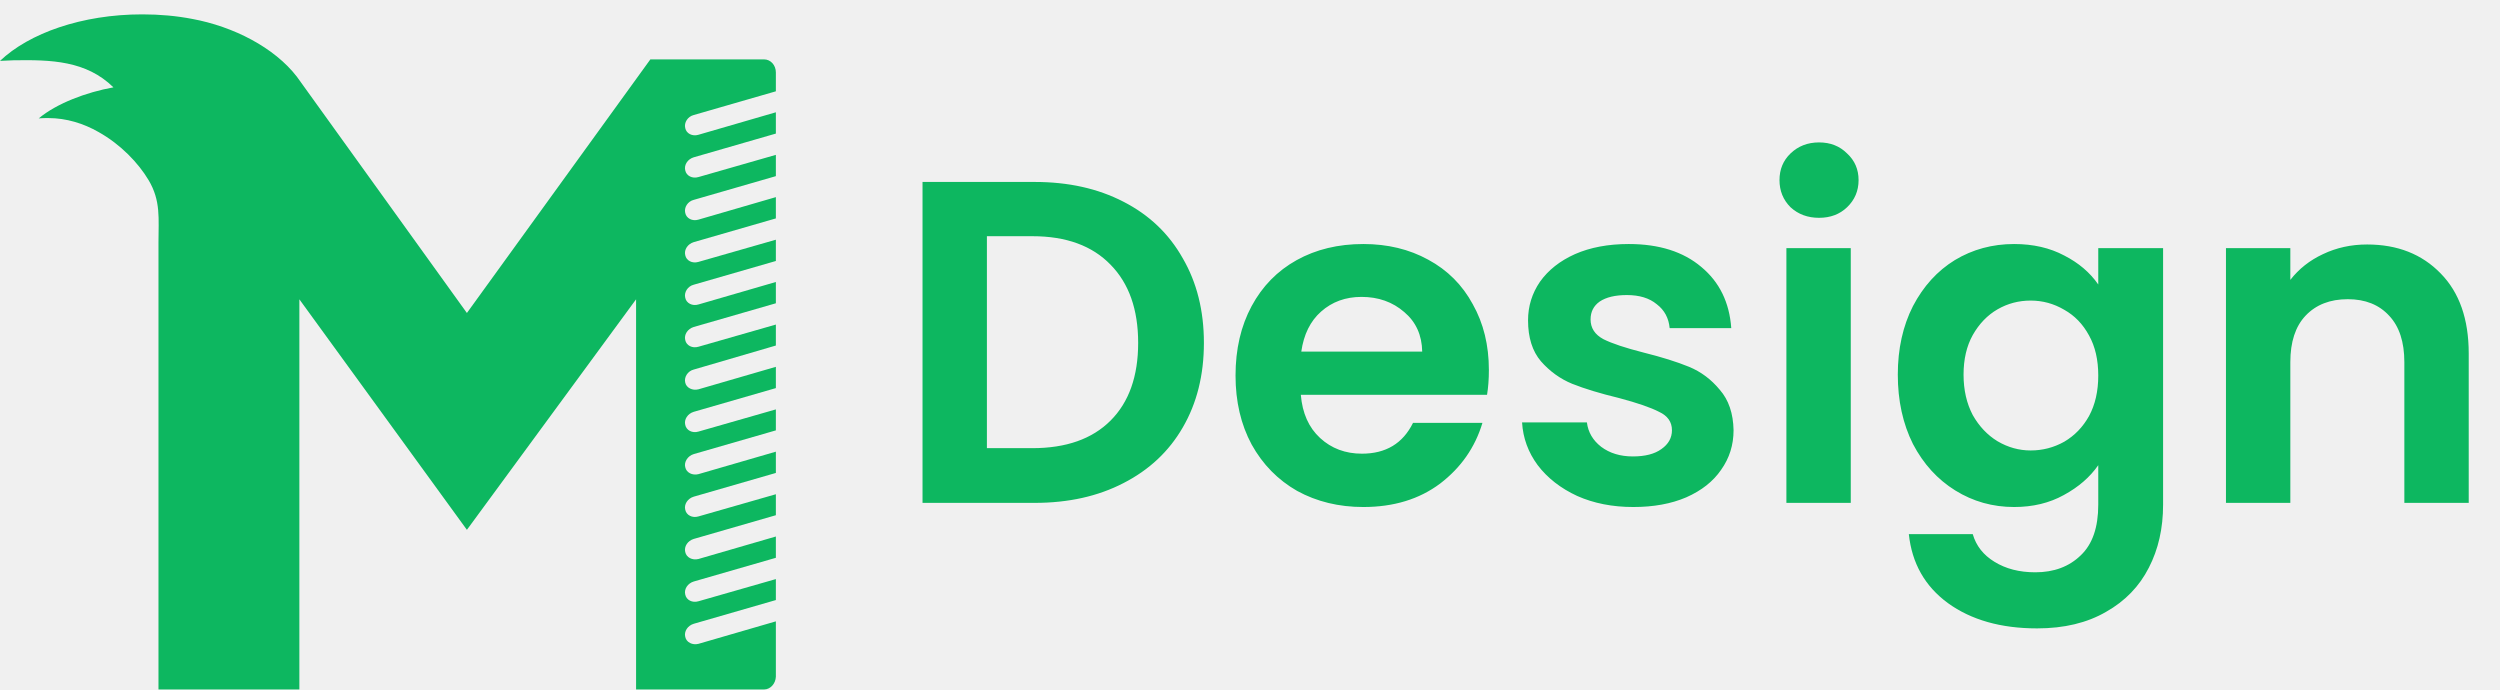
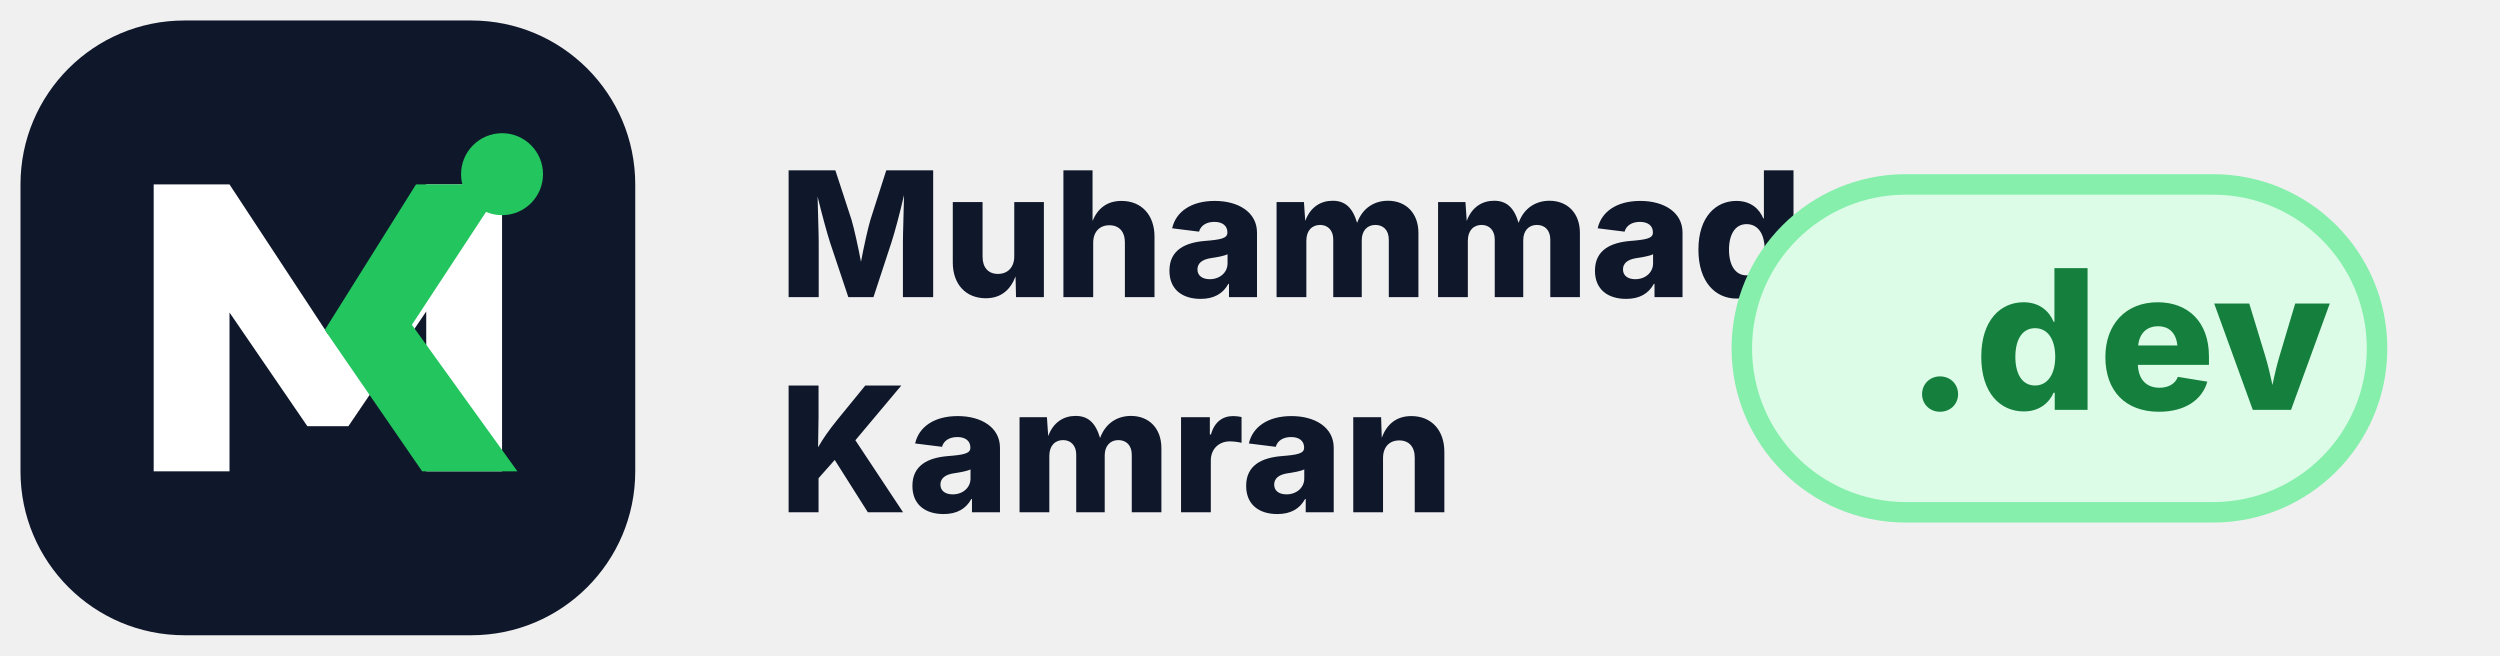
- <svg xmlns="http://www.w3.org/2000/svg" width="174" height="48" viewBox="0 0 174 48" fill="none">
-   <path d="M72.016 12.664C74.363 12.664 76.421 13.123 78.192 14.04C79.984 14.957 81.36 16.269 82.32 17.976C83.301 19.661 83.792 21.624 83.792 23.864C83.792 26.104 83.301 28.067 82.32 29.752C81.36 31.416 79.984 32.707 78.192 33.624C76.421 34.541 74.363 35 72.016 35H64.208V12.664H72.016ZM71.856 31.192C74.203 31.192 76.016 30.552 77.296 29.272C78.576 27.992 79.216 26.189 79.216 23.864C79.216 21.539 78.576 19.725 77.296 18.424C76.016 17.101 74.203 16.44 71.856 16.44H68.688V31.192H71.856ZM103.626 25.752C103.626 26.392 103.583 26.968 103.498 27.48H90.537C90.644 28.76 91.092 29.763 91.882 30.488C92.671 31.213 93.641 31.576 94.793 31.576C96.457 31.576 97.641 30.861 98.346 29.432H103.178C102.666 31.139 101.684 32.547 100.234 33.656C98.783 34.744 97.001 35.288 94.889 35.288C93.183 35.288 91.647 34.915 90.281 34.168C88.938 33.4 87.882 32.323 87.114 30.936C86.367 29.549 85.993 27.949 85.993 26.136C85.993 24.301 86.367 22.691 87.114 21.304C87.86 19.917 88.906 18.851 90.249 18.104C91.594 17.357 93.14 16.984 94.889 16.984C96.575 16.984 98.079 17.347 99.401 18.072C100.746 18.797 101.78 19.832 102.506 21.176C103.252 22.499 103.626 24.024 103.626 25.752ZM98.986 24.472C98.964 23.32 98.548 22.403 97.737 21.72C96.927 21.016 95.935 20.664 94.761 20.664C93.652 20.664 92.713 21.005 91.945 21.688C91.199 22.349 90.74 23.277 90.57 24.472H98.986ZM113.68 35.288C112.229 35.288 110.928 35.032 109.776 34.52C108.624 33.987 107.706 33.272 107.024 32.376C106.362 31.48 106 30.488 105.936 29.4H110.448C110.533 30.083 110.864 30.648 111.44 31.096C112.037 31.544 112.773 31.768 113.648 31.768C114.501 31.768 115.162 31.597 115.632 31.256C116.122 30.915 116.368 30.477 116.368 29.944C116.368 29.368 116.069 28.941 115.472 28.664C114.896 28.365 113.968 28.045 112.688 27.704C111.365 27.384 110.277 27.053 109.424 26.712C108.592 26.371 107.866 25.848 107.248 25.144C106.65 24.44 106.352 23.491 106.352 22.296C106.352 21.315 106.629 20.419 107.184 19.608C107.76 18.797 108.57 18.157 109.616 17.688C110.682 17.219 111.93 16.984 113.36 16.984C115.472 16.984 117.157 17.517 118.416 18.584C119.674 19.629 120.368 21.048 120.496 22.84H116.208C116.144 22.136 115.845 21.581 115.312 21.176C114.8 20.749 114.106 20.536 113.232 20.536C112.421 20.536 111.792 20.685 111.344 20.984C110.917 21.283 110.704 21.699 110.704 22.232C110.704 22.829 111.002 23.288 111.6 23.608C112.197 23.907 113.125 24.216 114.384 24.536C115.664 24.856 116.72 25.187 117.552 25.528C118.384 25.869 119.098 26.403 119.696 27.128C120.314 27.832 120.634 28.771 120.656 29.944C120.656 30.968 120.368 31.885 119.792 32.696C119.237 33.507 118.426 34.147 117.36 34.616C116.314 35.064 115.088 35.288 113.68 35.288ZM126.605 15.16C125.816 15.16 125.154 14.915 124.621 14.424C124.109 13.912 123.853 13.283 123.853 12.536C123.853 11.789 124.109 11.171 124.621 10.68C125.154 10.168 125.816 9.912 126.605 9.912C127.394 9.912 128.045 10.168 128.557 10.68C129.09 11.171 129.357 11.789 129.357 12.536C129.357 13.283 129.09 13.912 128.557 14.424C128.045 14.915 127.394 15.16 126.605 15.16ZM128.813 17.272V35H124.333V17.272H128.813ZM140.183 16.984C141.506 16.984 142.669 17.251 143.671 17.784C144.674 18.296 145.463 18.968 146.039 19.8V17.272H150.551V35.128C150.551 36.771 150.221 38.232 149.559 39.512C148.898 40.813 147.906 41.837 146.583 42.584C145.261 43.352 143.661 43.736 141.783 43.736C139.266 43.736 137.197 43.149 135.575 41.976C133.975 40.803 133.069 39.203 132.855 37.176H137.303C137.538 37.987 138.039 38.627 138.807 39.096C139.597 39.587 140.546 39.832 141.655 39.832C142.957 39.832 144.013 39.437 144.823 38.648C145.634 37.88 146.039 36.707 146.039 35.128V32.376C145.463 33.208 144.663 33.901 143.639 34.456C142.637 35.011 141.485 35.288 140.183 35.288C138.69 35.288 137.325 34.904 136.087 34.136C134.85 33.368 133.869 32.291 133.143 30.904C132.439 29.496 132.087 27.885 132.087 26.072C132.087 24.28 132.439 22.691 133.143 21.304C133.869 19.917 134.839 18.851 136.055 18.104C137.293 17.357 138.669 16.984 140.183 16.984ZM146.039 26.136C146.039 25.048 145.826 24.12 145.399 23.352C144.973 22.563 144.397 21.965 143.671 21.56C142.946 21.133 142.167 20.92 141.335 20.92C140.503 20.92 139.735 21.123 139.031 21.528C138.327 21.933 137.751 22.531 137.303 23.32C136.877 24.088 136.663 25.005 136.663 26.072C136.663 27.139 136.877 28.077 137.303 28.888C137.751 29.677 138.327 30.285 139.031 30.712C139.757 31.139 140.525 31.352 141.335 31.352C142.167 31.352 142.946 31.149 143.671 30.744C144.397 30.317 144.973 29.72 145.399 28.952C145.826 28.163 146.039 27.224 146.039 26.136ZM164.751 17.016C166.863 17.016 168.569 17.688 169.871 19.032C171.172 20.355 171.823 22.211 171.823 24.6V35H167.343V25.208C167.343 23.8 166.991 22.723 166.287 21.976C165.583 21.208 164.623 20.824 163.407 20.824C162.169 20.824 161.188 21.208 160.463 21.976C159.759 22.723 159.407 23.8 159.407 25.208V35H154.927V17.272H159.407V19.48C160.004 18.712 160.761 18.115 161.679 17.688C162.617 17.24 163.641 17.016 164.751 17.016Z" fill="#0DB760" />
-   <path fill-rule="evenodd" clip-rule="evenodd" d="M11.03 47.987V16.853C11.03 15.224 11.201 13.975 10.341 12.535C9.634 11.35 8.411 10.059 6.863 9.191C5.83 8.599 4.626 8.218 3.365 8.218C3.135 8.218 2.906 8.218 2.696 8.239C3.938 7.202 6.002 6.419 7.895 6.08C6.002 4.217 3.555 4.154 0.937 4.196C0.631 4.217 0.306 4.217 0 4.238C2.026 2.313 5.696 1 9.902 1C11.125 1 12.291 1.106 13.381 1.317C16.248 1.846 19.096 3.307 20.663 5.339L32.496 21.784L45.265 4.133H53.179C53.637 4.133 54 4.535 54 5.042V6.355L48.284 8.006C47.864 8.112 47.597 8.535 47.693 8.916C47.769 9.297 48.189 9.508 48.609 9.381L54 7.815V9.297L48.284 10.948C47.864 11.075 47.597 11.477 47.693 11.858C47.769 12.239 48.189 12.451 48.609 12.324L54 10.778V12.26L48.284 13.911C47.864 14.017 47.597 14.44 47.693 14.821C47.769 15.202 48.189 15.414 48.609 15.287L54 13.72V15.202L48.284 16.853C47.864 16.98 47.597 17.382 47.693 17.763C47.769 18.144 48.189 18.356 48.609 18.229L54 16.684V18.165L48.284 19.816C47.864 19.922 47.597 20.345 47.693 20.726C47.769 21.107 48.189 21.319 48.609 21.192L54 19.626V21.108L48.284 22.758C47.864 22.885 47.597 23.287 47.693 23.669C47.769 24.049 48.189 24.261 48.609 24.134L54 22.589V24.049L48.284 25.721C47.864 25.827 47.597 26.25 47.693 26.631C47.769 26.991 48.189 27.203 48.609 27.097L54 25.531V27.012L48.284 28.663C47.864 28.79 47.597 29.192 47.693 29.573C47.769 29.954 48.189 30.166 48.609 30.039L54 28.494V29.954L48.284 31.605C47.864 31.732 47.597 32.155 47.693 32.515C47.769 32.896 48.189 33.107 48.609 33.001L54 31.436V32.917L48.284 34.568C47.864 34.695 47.597 35.097 47.693 35.478C47.769 35.859 48.189 36.071 48.609 35.944L54 34.399V35.859L48.284 37.51C47.864 37.637 47.597 38.039 47.693 38.42C47.769 38.801 48.189 39.012 48.609 38.907L54 37.341V38.823L48.284 40.473C47.864 40.6 47.597 41.002 47.693 41.383C47.769 41.764 48.189 41.976 48.609 41.849L54 40.304V41.764L48.284 43.415C47.864 43.542 47.597 43.944 47.693 44.325C47.769 44.706 48.189 44.917 48.609 44.812L54 43.246V47.098C53.981 47.585 53.618 47.987 53.179 47.987H44.271V20.832L32.496 36.876L20.836 20.832V47.988H11.03V47.987Z" fill="#0DB760" />
+ <svg xmlns="http://www.w3.org/2000/svg" width="244" height="64" viewBox="0 0 244 64" fill="none" role="img" aria-labelledby="logo-title logo-desc">
+   <rect x="2" y="2" width="60" height="60" rx="16" fill="#0F172A" />
+   <path d="M15 46V18H22.4L32 32.6L41.6 18H49V46H41.6V30.4L34 41.6H30L22.4 30.5V46H15Z" fill="white" />
+   <path d="M41.2 46L31.7 32.2L40.6 18H49.2L40.2 31.7L50.5 46H41.2Z" fill="#22C55E" />
+   <circle cx="49" cy="17" r="4" fill="#22C55E" />
+   <text x="76" y="29" fill="#0F172A" font-family="Inter, Arial, sans-serif" font-size="17" font-weight="800" letter-spacing="0">
+     Muhammad
+   </text>
+   <text x="76" y="50" fill="#0F172A" font-family="Inter, Arial, sans-serif" font-size="17" font-weight="800" letter-spacing="0">
+     Kamran
+   </text>
+   <rect x="170" y="18" width="62" height="32" rx="16" fill="#DCFCE7" stroke="#86EFAC" stroke-width="2" />
+   <text x="186" y="40" fill="#15803D" font-family="Inter, Arial, sans-serif" font-size="19" font-weight="800" letter-spacing="0">
+     .dev
+   </text>
</svg>
